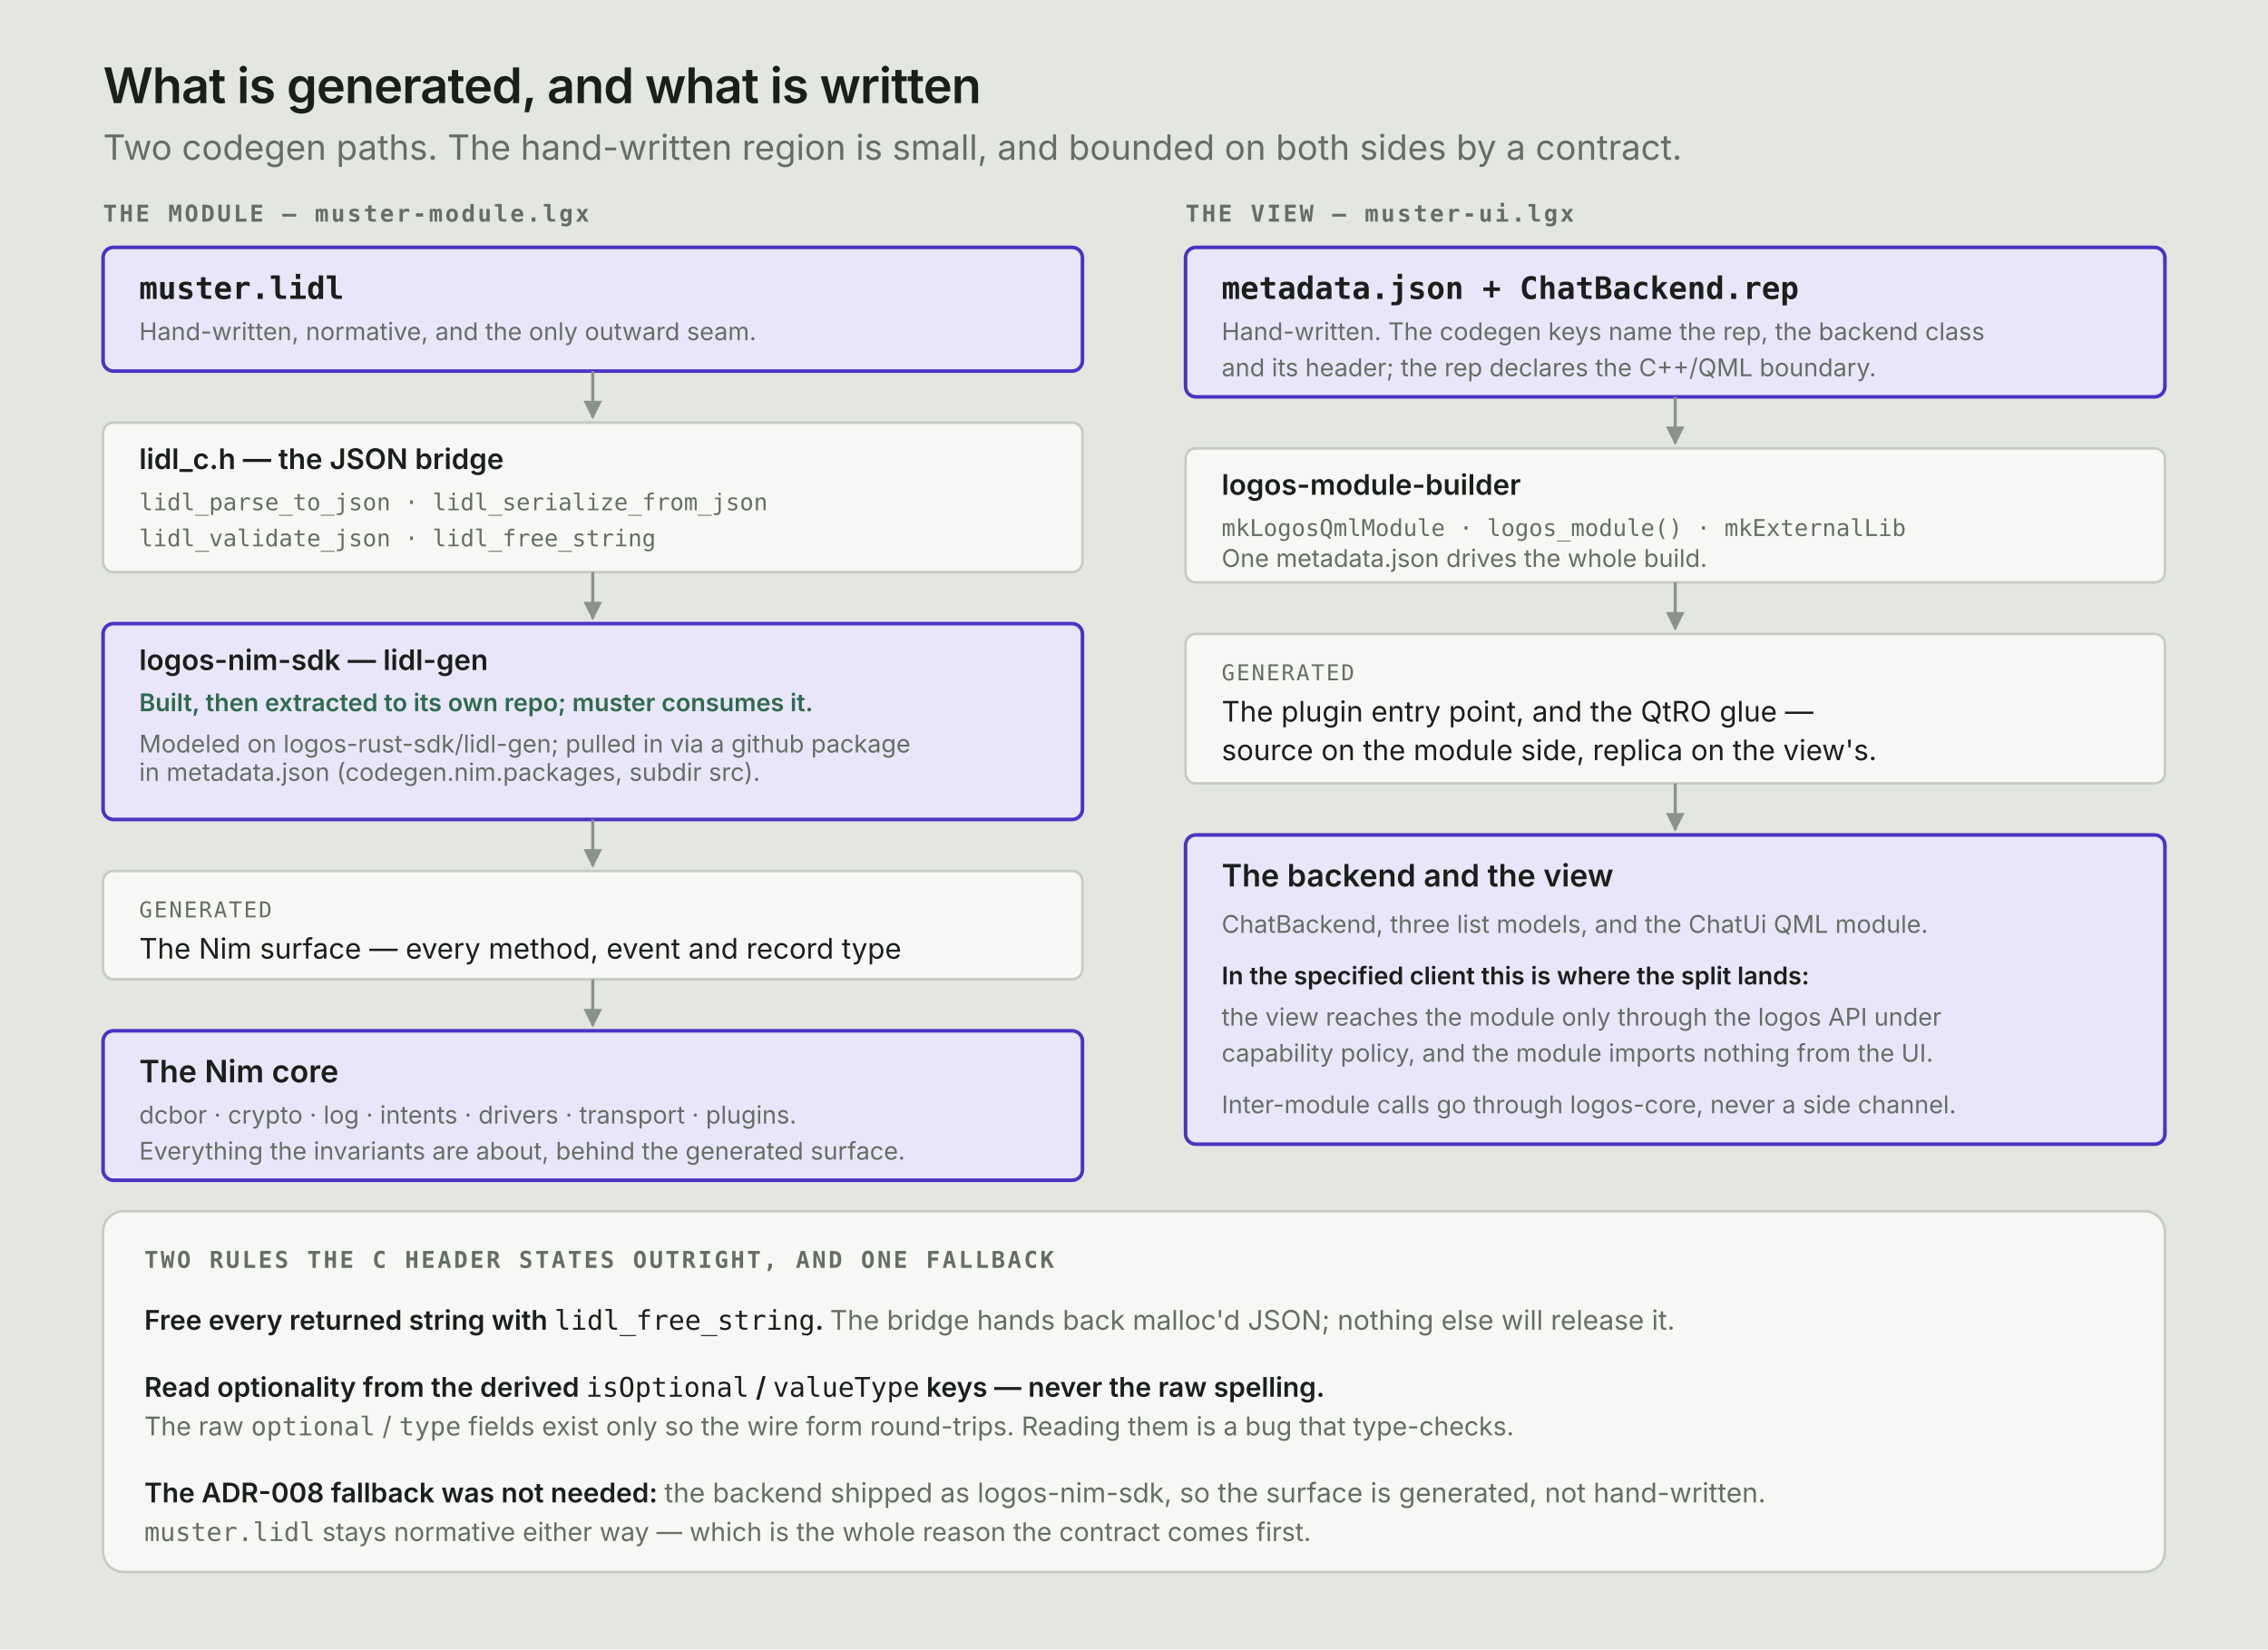
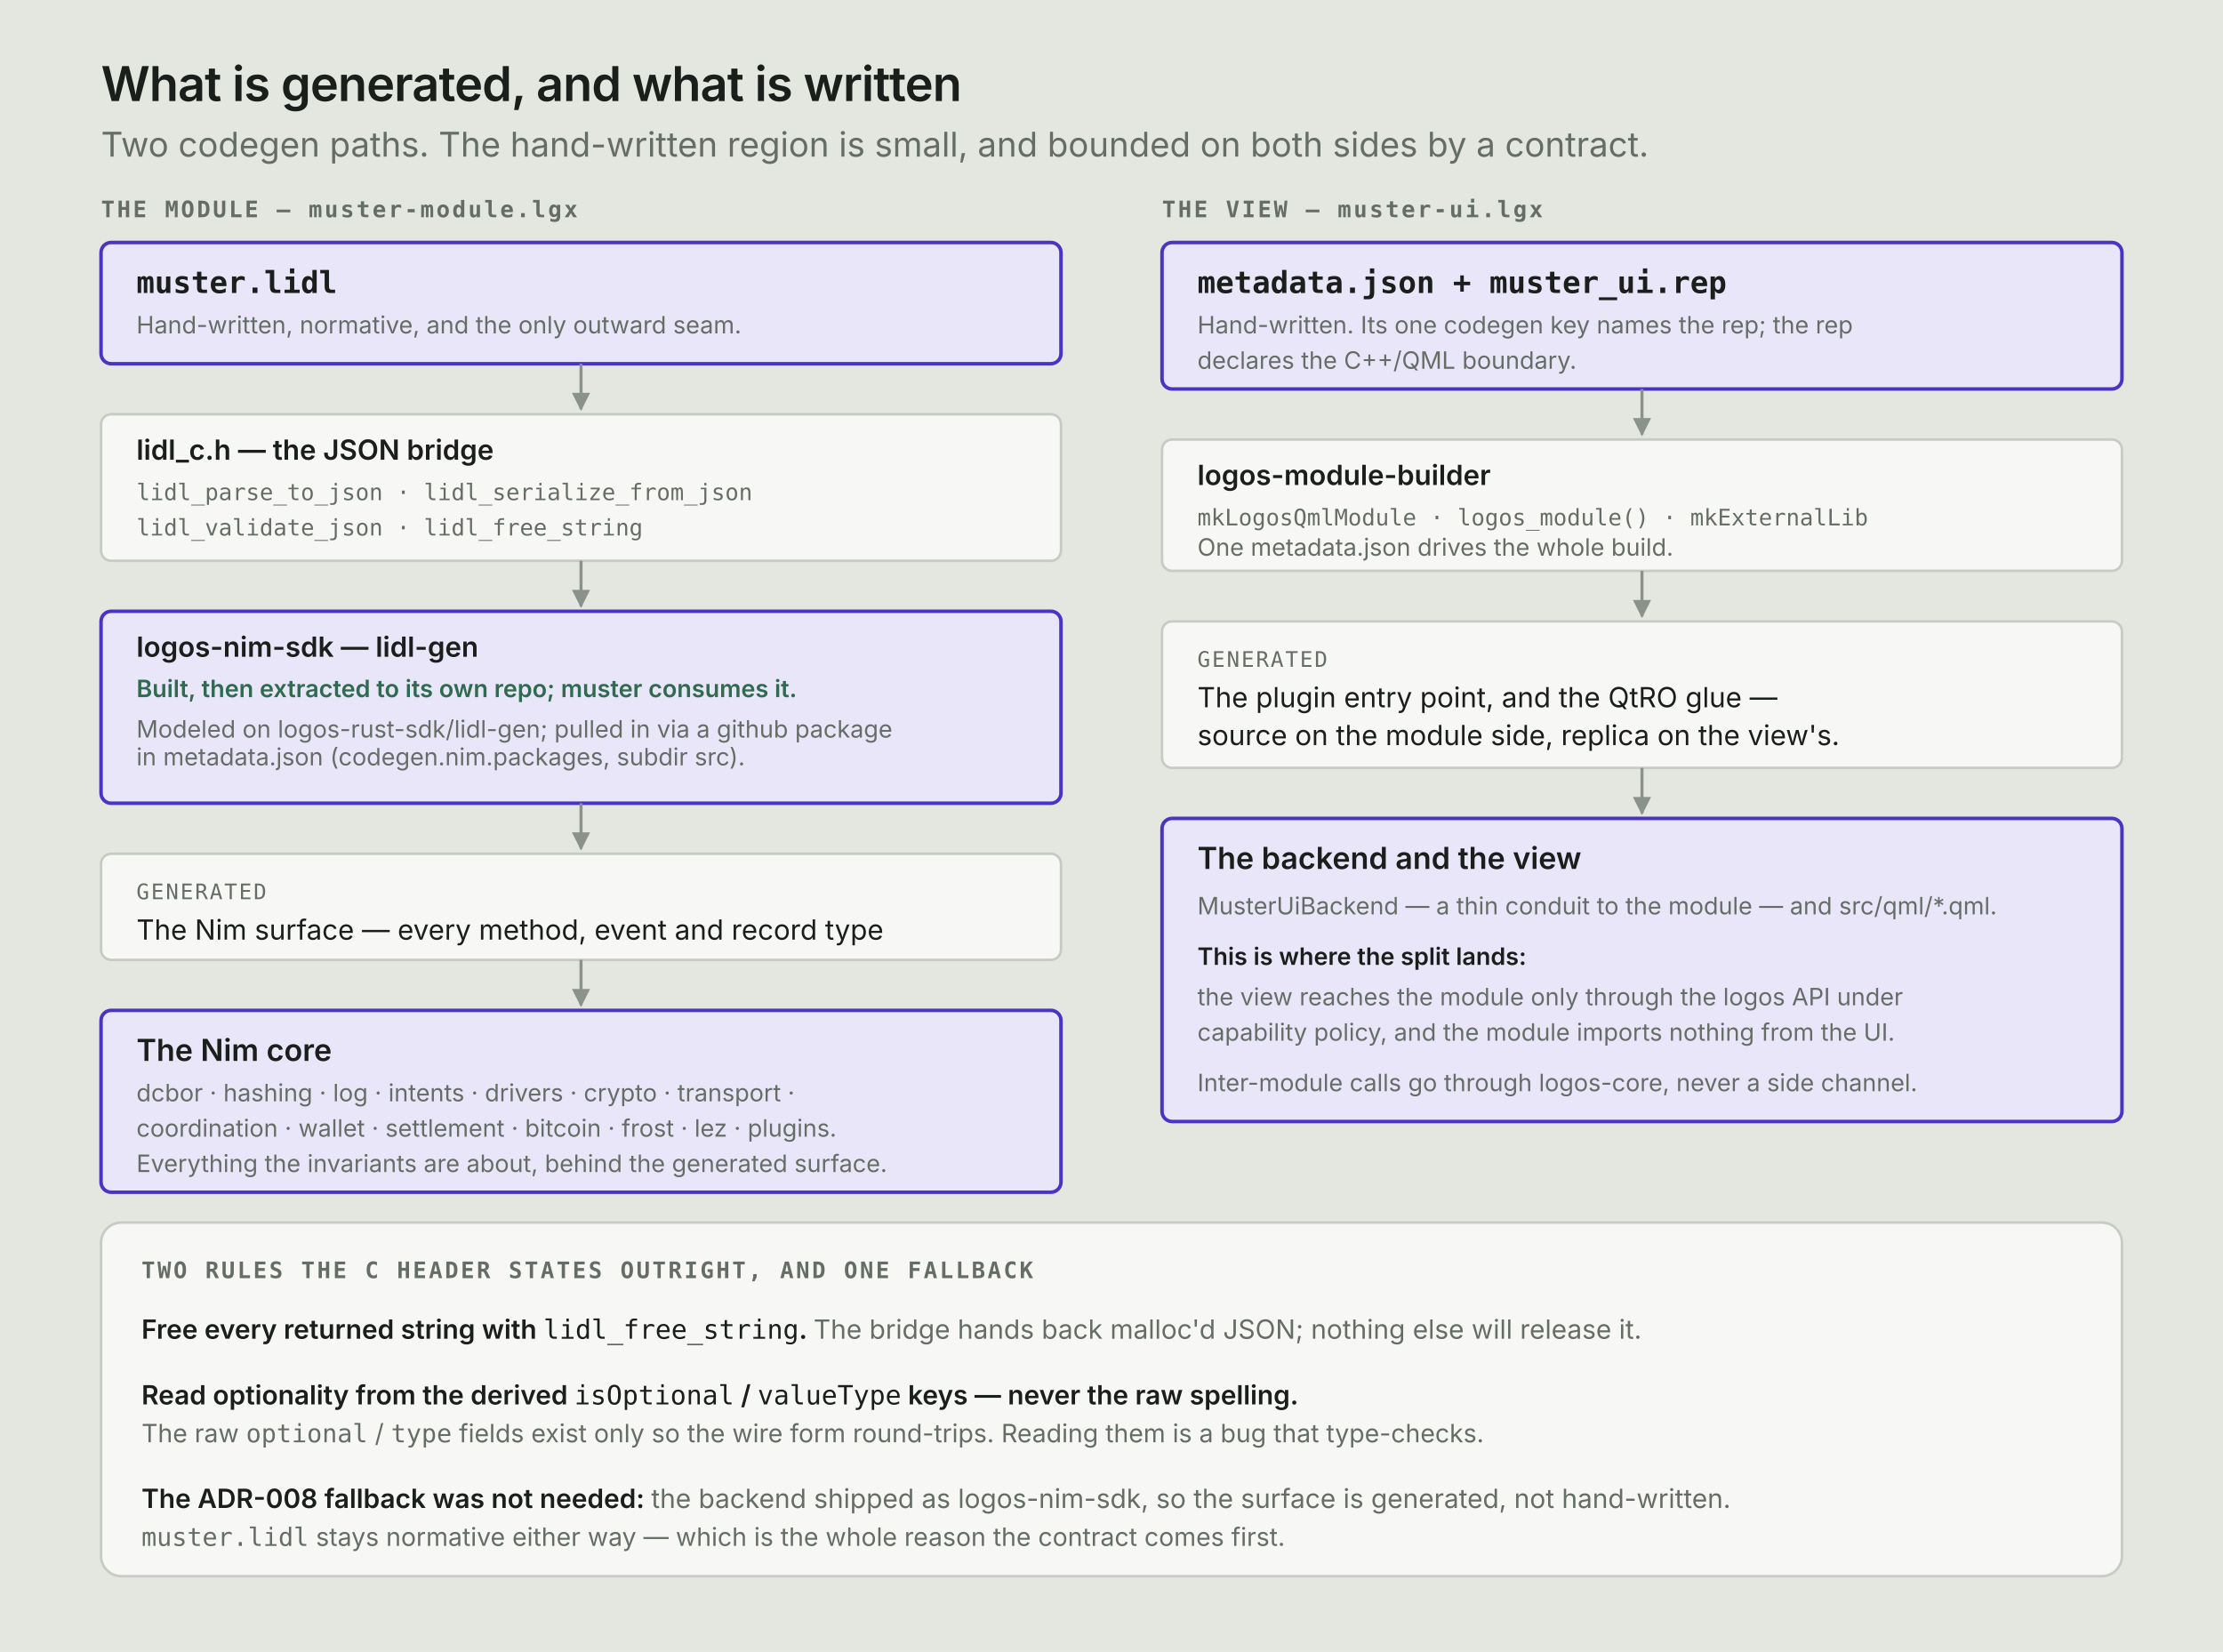
- <svg xmlns="http://www.w3.org/2000/svg" viewBox="0 0 880 640" width="880" height="640" font-family="'Instrument Sans',-apple-system,BlinkMacSystemFont,'Segoe UI',sans-serif">
+ <svg xmlns="http://www.w3.org/2000/svg" viewBox="0 0 880 654" width="880" height="654" font-family="'Instrument Sans',-apple-system,BlinkMacSystemFont,'Segoe UI',sans-serif">
  <defs>
    <marker id="s" viewBox="0 0 10 10" refX="9" refY="5" markerWidth="6" markerHeight="6" orient="auto-start-reverse">
      <path d="M 0 0 L 10 5 L 0 10 z" fill="#8A928C" />
    </marker>
  </defs>
-   <rect width="880" height="640" fill="#E4E6E0" />
+   <rect width="880" height="654" fill="#E4E6E0" />
  <text x="40" y="40" font-size="19" font-weight="600" fill="#1A1F1C" letter-spacing="-0.3">What is generated, and what is written</text>
  <text x="40" y="62" font-size="13.5" fill="#656E66">Two codegen paths. The hand-written region is small, and bounded on both sides by a contract.</text>
  <text x="40" y="86" font-size="9" font-family="'DM Mono',ui-monospace,Menlo,monospace" font-weight="600" letter-spacing="0.1em" fill="#656E66">THE MODULE — muster-module.lgx</text>
  <text x="460" y="86" font-size="9" font-family="'DM Mono',ui-monospace,Menlo,monospace" font-weight="600" letter-spacing="0.1em" fill="#656E66">THE VIEW — muster-ui.lgx</text>
  <rect x="40" y="96" width="380" height="48" rx="4" fill="#EAE6FA" stroke="#4B33C4" stroke-width="1.4" />
  <text x="54" y="116" font-size="12" font-weight="600" font-family="'DM Mono',ui-monospace,Menlo,monospace" fill="#1A1F1C">muster.lidl</text>
  <text x="54" y="132" font-size="9.5" fill="#656E66">Hand-written, normative, and the only outward seam.</text>
  <path d="M 230 144 L 230 162" stroke="#8A928C" stroke-width="1.2" fill="none" marker-end="url(#s)" />
  <rect x="40" y="164" width="380" height="58" rx="4" fill="#F7F8F5" stroke="#C6CBC3" stroke-width="1" />
  <text x="54" y="182" font-size="11" font-weight="600" fill="#1A1F1C">lidl_c.h — the JSON bridge</text>
  <text x="54" y="198" font-size="9" font-family="'DM Mono',ui-monospace,Menlo,monospace" fill="#656E66">lidl_parse_to_json · lidl_serialize_from_json</text>
  <text x="54" y="212" font-size="9" font-family="'DM Mono',ui-monospace,Menlo,monospace" fill="#656E66">lidl_validate_json · lidl_free_string</text>
  <path d="M 230 222 L 230 240" stroke="#8A928C" stroke-width="1.2" fill="none" marker-end="url(#s)" />
  <rect x="40" y="242" width="380" height="76" rx="4" fill="#EAE6FA" stroke="#4B33C4" stroke-width="1.4" />
  <text x="54" y="260" font-size="11" font-weight="600" fill="#1A1F1C">logos-nim-sdk — lidl-gen</text>
  <text x="54" y="276" font-size="9.5" fill="#2E6B4F" font-weight="600">Built, then extracted to its own repo; muster consumes it.</text>
  <text x="54" y="292" font-size="9.5" fill="#656E66">Modeled on logos-rust-sdk/lidl-gen; pulled in via a github package</text>
  <text x="54" y="303" font-size="9.5" fill="#656E66">in metadata.json (codegen.nim.packages, subdir src).</text>
  <path d="M 230 318 L 230 336" stroke="#8A928C" stroke-width="1.2" fill="none" marker-end="url(#s)" />
  <rect x="40" y="338" width="380" height="42" rx="4" fill="#F7F8F5" stroke="#C6CBC3" stroke-width="1" />
  <text x="54" y="356" font-size="8.5" font-family="'DM Mono',ui-monospace,Menlo,monospace" letter-spacing="0.08em" fill="#656E66">GENERATED</text>
  <text x="54" y="372" font-size="11" fill="#1A1F1C">The Nim surface — every method, event and record type</text>
  <path d="M 230 380 L 230 398" stroke="#8A928C" stroke-width="1.2" fill="none" marker-end="url(#s)" />
-   <rect x="40" y="400" width="380" height="58" rx="4" fill="#EAE6FA" stroke="#4B33C4" stroke-width="1.4" />
+   <rect x="40" y="400" width="380" height="72" rx="4" fill="#EAE6FA" stroke="#4B33C4" stroke-width="1.4" />
  <text x="54" y="420" font-size="12" font-weight="600" fill="#1A1F1C">The Nim core</text>
-   <text x="54" y="436" font-size="9.5" fill="#656E66">dcbor · crypto · log · intents · drivers · transport · plugins.</text>
-   <text x="54" y="450" font-size="9.5" fill="#656E66">Everything the invariants are about, behind the generated surface.</text>
+   <text x="54" y="436" font-size="9.5" fill="#656E66">dcbor · hashing · log · intents · drivers · crypto · transport ·</text>
+   <text x="54" y="450" font-size="9.5" fill="#656E66">coordination · wallet · settlement · bitcoin · frost · lez · plugins.</text>
+   <text x="54" y="464" font-size="9.5" fill="#656E66">Everything the invariants are about, behind the generated surface.</text>
  <rect x="460" y="96" width="380" height="58" rx="4" fill="#EAE6FA" stroke="#4B33C4" stroke-width="1.4" />
-   <text x="474" y="116" font-size="12" font-weight="600" font-family="'DM Mono',ui-monospace,Menlo,monospace" fill="#1A1F1C">metadata.json + ChatBackend.rep</text>
-   <text x="474" y="132" font-size="9.5" fill="#656E66">Hand-written. The codegen keys name the rep, the backend class</text>
-   <text x="474" y="146" font-size="9.5" fill="#656E66">and its header; the rep declares the C++/QML boundary.</text>
+   <text x="474" y="116" font-size="12" font-weight="600" font-family="'DM Mono',ui-monospace,Menlo,monospace" fill="#1A1F1C">metadata.json + muster_ui.rep</text>
+   <text x="474" y="132" font-size="9.5" fill="#656E66">Hand-written. Its one codegen key names the rep; the rep</text>
+   <text x="474" y="146" font-size="9.5" fill="#656E66">declares the C++/QML boundary.</text>
  <path d="M 650 154 L 650 172" stroke="#8A928C" stroke-width="1.2" fill="none" marker-end="url(#s)" />
  <rect x="460" y="174" width="380" height="52" rx="4" fill="#F7F8F5" stroke="#C6CBC3" stroke-width="1" />
  <text x="474" y="192" font-size="11" font-weight="600" fill="#1A1F1C">logos-module-builder</text>
  <text x="474" y="208" font-size="9" font-family="'DM Mono',ui-monospace,Menlo,monospace" fill="#656E66">mkLogosQmlModule · logos_module() · mkExternalLib</text>
  <text x="474" y="220" font-size="9.5" fill="#656E66">One metadata.json drives the whole build.</text>
  <path d="M 650 226 L 650 244" stroke="#8A928C" stroke-width="1.2" fill="none" marker-end="url(#s)" />
  <rect x="460" y="246" width="380" height="58" rx="4" fill="#F7F8F5" stroke="#C6CBC3" stroke-width="1" />
  <text x="474" y="264" font-size="8.5" font-family="'DM Mono',ui-monospace,Menlo,monospace" letter-spacing="0.08em" fill="#656E66">GENERATED</text>
  <text x="474" y="280" font-size="11" fill="#1A1F1C">The plugin entry point, and the QtRO glue —</text>
  <text x="474" y="295" font-size="11" fill="#1A1F1C">source on the module side, replica on the view's.</text>
  <path d="M 650 304 L 650 322" stroke="#8A928C" stroke-width="1.2" fill="none" marker-end="url(#s)" />
  <rect x="460" y="324" width="380" height="120" rx="4" fill="#EAE6FA" stroke="#4B33C4" stroke-width="1.4" />
  <text x="474" y="344" font-size="12" font-weight="600" fill="#1A1F1C">The backend and the view</text>
-   <text x="474" y="362" font-size="9.5" fill="#656E66">ChatBackend, three list models, and the ChatUi QML module.</text>
-   <text x="474" y="382" font-size="9.5" fill="#1A1F1C" font-weight="600">In the specified client this is where the split lands:</text>
+   <text x="474" y="362" font-size="9.5" fill="#656E66">MusterUiBackend — a thin conduit to the module — and src/qml/*.qml.</text>
+   <text x="474" y="382" font-size="9.5" fill="#1A1F1C" font-weight="600">This is where the split lands:</text>
  <text x="474" y="398" font-size="9.5" fill="#656E66">the view reaches the module only through the logos API under</text>
  <text x="474" y="412" font-size="9.5" fill="#656E66">capability policy, and the module imports nothing from the UI.</text>
  <text x="474" y="432" font-size="9.5" fill="#656E66">Inter-module calls go through logos-core, never a side channel.</text>
-   <rect x="40" y="470" width="800" height="140" rx="8" fill="#F7F8F5" stroke="#C6CBC3" stroke-width="1" />
-   <text x="56" y="492" font-size="9" font-family="'DM Mono',ui-monospace,Menlo,monospace" font-weight="600" letter-spacing="0.1em" fill="#656E66">TWO RULES THE C HEADER STATES OUTRIGHT, AND ONE FALLBACK</text>
-   <text x="56" y="516" font-size="10.5" fill="#1A1F1C" font-weight="600">Free every returned string with <tspan font-family="'DM Mono',ui-monospace,Menlo,monospace" font-weight="400">lidl_free_string</tspan>. <tspan font-weight="400" fill="#656E66">The bridge hands back malloc'd JSON; nothing else will release it.</tspan>
+   <rect x="40" y="484" width="800" height="140" rx="8" fill="#F7F8F5" stroke="#C6CBC3" stroke-width="1" />
+   <text x="56" y="506" font-size="9" font-family="'DM Mono',ui-monospace,Menlo,monospace" font-weight="600" letter-spacing="0.1em" fill="#656E66">TWO RULES THE C HEADER STATES OUTRIGHT, AND ONE FALLBACK</text>
+   <text x="56" y="530" font-size="10.5" fill="#1A1F1C" font-weight="600">Free every returned string with <tspan font-family="'DM Mono',ui-monospace,Menlo,monospace" font-weight="400">lidl_free_string</tspan>. <tspan font-weight="400" fill="#656E66">The bridge hands back malloc'd JSON; nothing else will release it.</tspan>
  </text>
-   <text x="56" y="542" font-size="10.5" fill="#1A1F1C" font-weight="600">Read optionality from the derived <tspan font-family="'DM Mono',ui-monospace,Menlo,monospace" font-weight="400">isOptional</tspan> / <tspan font-family="'DM Mono',ui-monospace,Menlo,monospace" font-weight="400">valueType</tspan> keys — never the raw spelling.</text>
-   <text x="56" y="557" font-size="10" fill="#656E66">The raw <tspan font-family="'DM Mono',ui-monospace,Menlo,monospace">optional</tspan> / <tspan font-family="'DM Mono',ui-monospace,Menlo,monospace">type</tspan> fields exist only so the wire form round-trips. Reading them is a bug that type-checks.</text>
-   <text x="56" y="583" font-size="10.5" fill="#1A1F1C" font-weight="600">The ADR-008 fallback was not needed: <tspan font-weight="400" fill="#656E66">the backend shipped as logos-nim-sdk, so the surface is generated, not hand-written.</tspan>
+   <text x="56" y="556" font-size="10.5" fill="#1A1F1C" font-weight="600">Read optionality from the derived <tspan font-family="'DM Mono',ui-monospace,Menlo,monospace" font-weight="400">isOptional</tspan> / <tspan font-family="'DM Mono',ui-monospace,Menlo,monospace" font-weight="400">valueType</tspan> keys — never the raw spelling.</text>
+   <text x="56" y="571" font-size="10" fill="#656E66">The raw <tspan font-family="'DM Mono',ui-monospace,Menlo,monospace">optional</tspan> / <tspan font-family="'DM Mono',ui-monospace,Menlo,monospace">type</tspan> fields exist only so the wire form round-trips. Reading them is a bug that type-checks.</text>
+   <text x="56" y="597" font-size="10.5" fill="#1A1F1C" font-weight="600">The ADR-008 fallback was not needed: <tspan font-weight="400" fill="#656E66">the backend shipped as logos-nim-sdk, so the surface is generated, not hand-written.</tspan>
  </text>
-   <text x="56" y="598" font-size="10" fill="#656E66">
+   <text x="56" y="612" font-size="10" fill="#656E66">
    <tspan font-family="'DM Mono',ui-monospace,Menlo,monospace">muster.lidl</tspan> stays normative either way — which is the whole reason the contract comes first.</text>
</svg>
